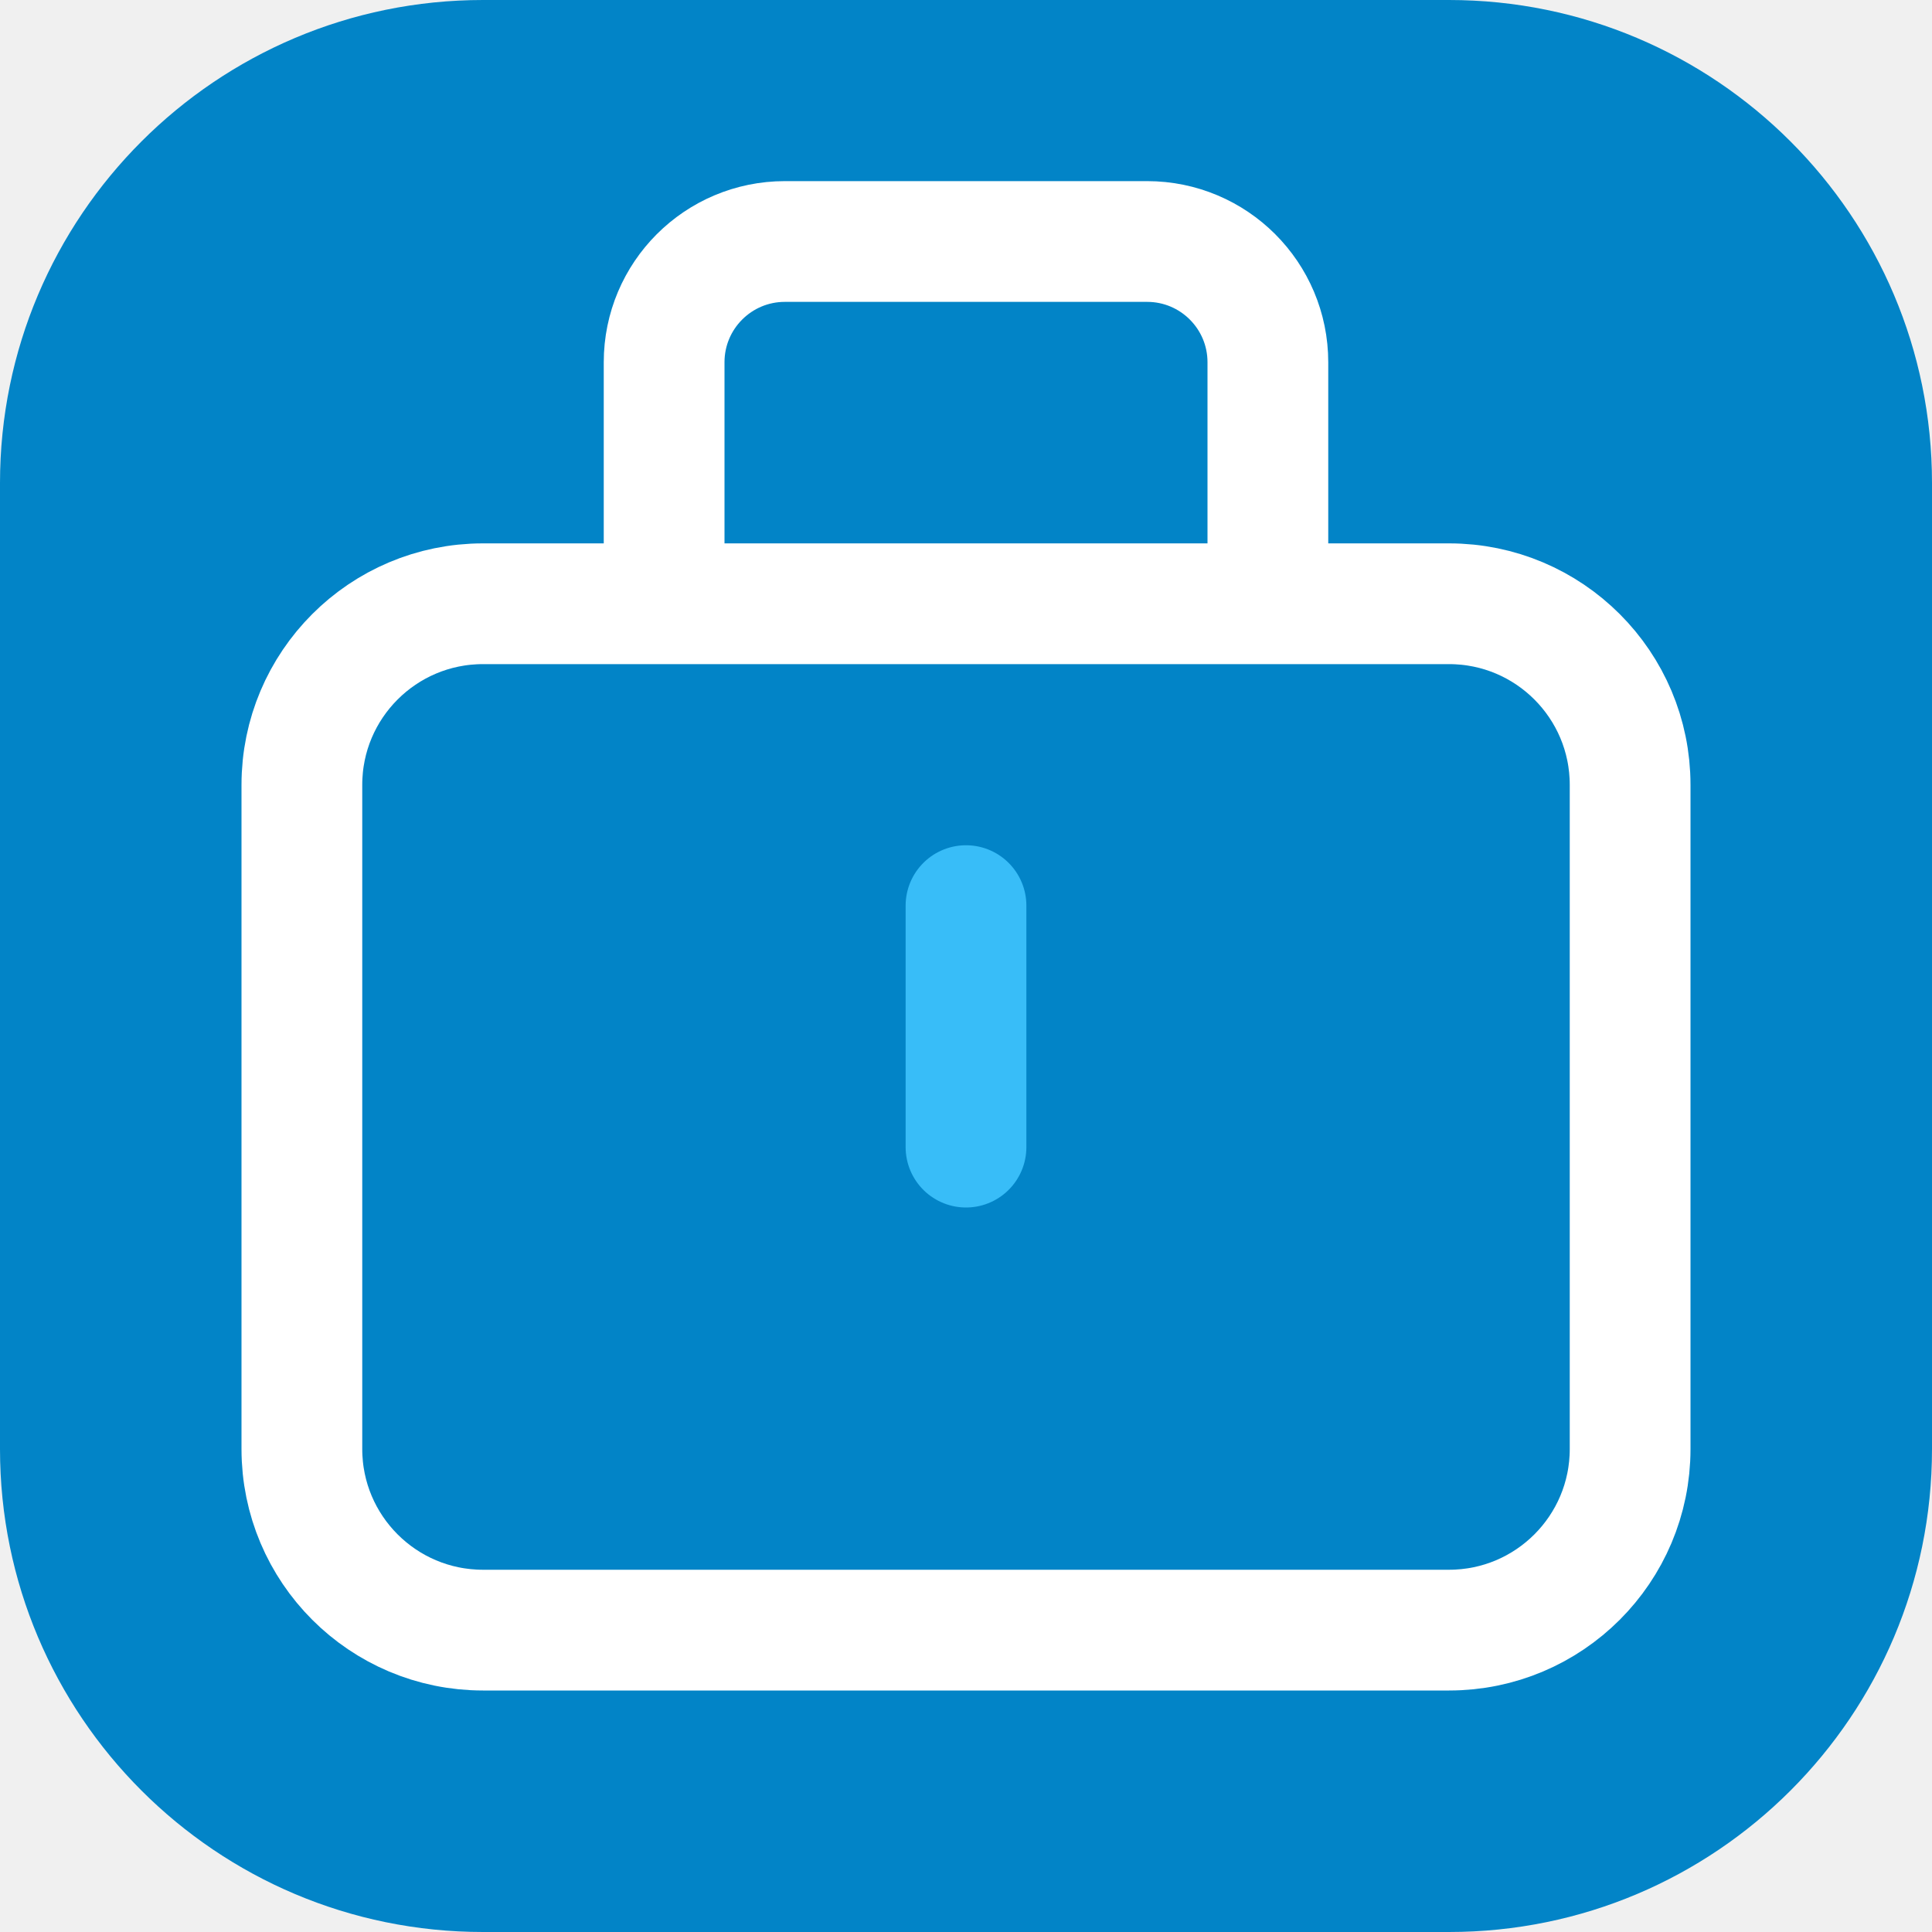
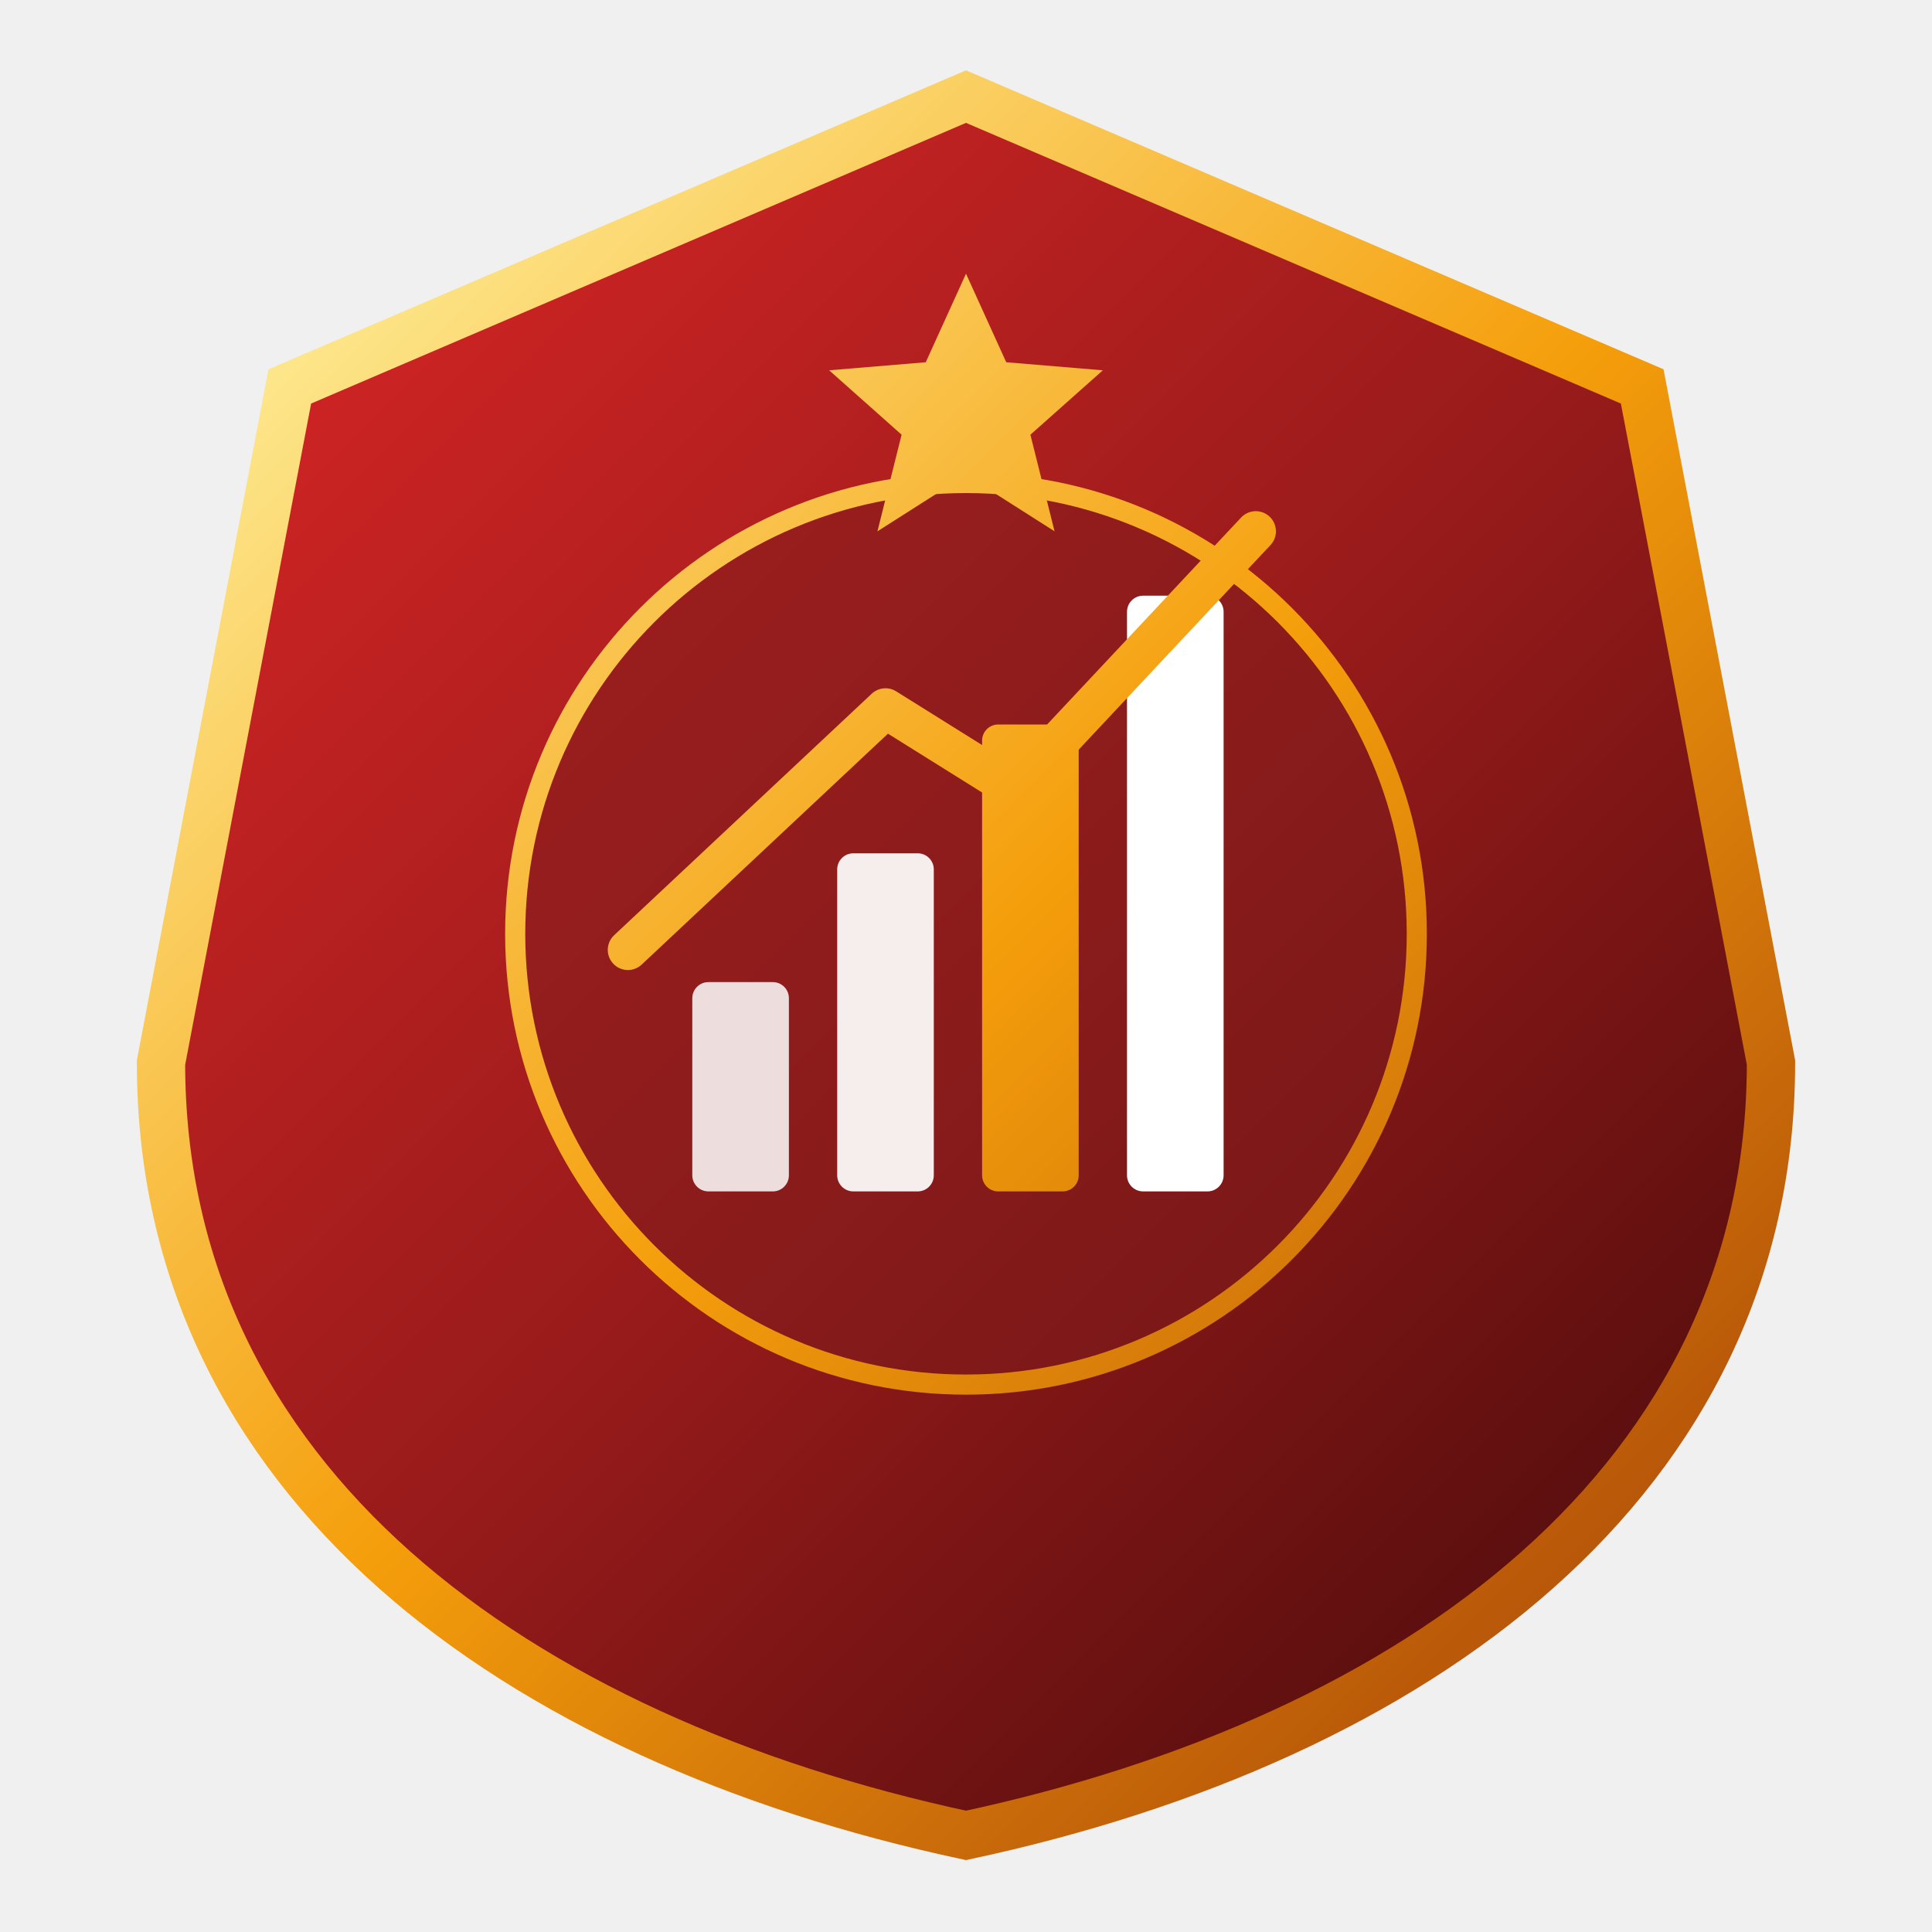
- <svg xmlns="http://www.w3.org/2000/svg" viewBox="0 0 32 32">
-   <rect width="32" height="32" rx="8" fill="#0284c7" />
-   <rect x="5" y="10" width="22" height="17" rx="3" fill="none" stroke="#ffffff" stroke-width="2" />
-   <path d="M11 10V6a2 2 0 0 1 2-2h6a2 2 0 0 1 2 2v4" fill="none" stroke="#ffffff" stroke-width="2" />
-   <line x1="16" y1="15" x2="16" y2="19" stroke="#38bdf8" stroke-width="2" stroke-linecap="round" />
+ <svg xmlns="http://www.w3.org/2000/svg" viewBox="0 0 240 240" fill="none">
+   <defs>
+     <linearGradient id="rubyGrad" x1="20" y1="20" x2="220" y2="220" gradientUnits="userSpaceOnUse">
+       <stop offset="0%" stop-color="#dc2626" />
+       <stop offset="50%" stop-color="#991b1b" />
+       <stop offset="100%" stop-color="#450a0a" />
+     </linearGradient>
+     <linearGradient id="goldGrad" x1="40" y1="40" x2="200" y2="200" gradientUnits="userSpaceOnUse">
+       <stop offset="0%" stop-color="#fde68a" />
+       <stop offset="50%" stop-color="#f59e0b" />
+       <stop offset="100%" stop-color="#b45309" />
+     </linearGradient>
+   </defs>
+   <path d="M120 12 L204 48 L220 132 C220 184 176 216 120 228 C64 216 20 184 20 132 L36 48 Z" fill="url(#rubyGrad)" stroke="url(#goldGrad)" stroke-width="6" />
+   <circle cx="120" cy="116" r="56" fill="#7f1d1d" fill-opacity="0.5" stroke="url(#goldGrad)" stroke-width="2.5" />
+   <rect x="86" y="122" width="12" height="26" rx="2" fill="#ffffff" opacity="0.85" />
+   <rect x="104" y="106" width="12" height="42" rx="2" fill="#ffffff" opacity="0.92" />
+   <rect x="122" y="90" width="12" height="58" rx="2" fill="url(#goldGrad)" />
+   <rect x="140" y="74" width="12" height="74" rx="2" fill="#ffffff" />
+   <path d="M78 118 L110 88 L126 98 L156 66" fill="none" stroke="url(#goldGrad)" stroke-width="5" stroke-linecap="round" stroke-linejoin="round" />
+   <polygon points="120,34 125,45 137,46 128,54 131,66 120,59 109,66 112,54 103,46 115,45" fill="url(#goldGrad)" />
</svg>
